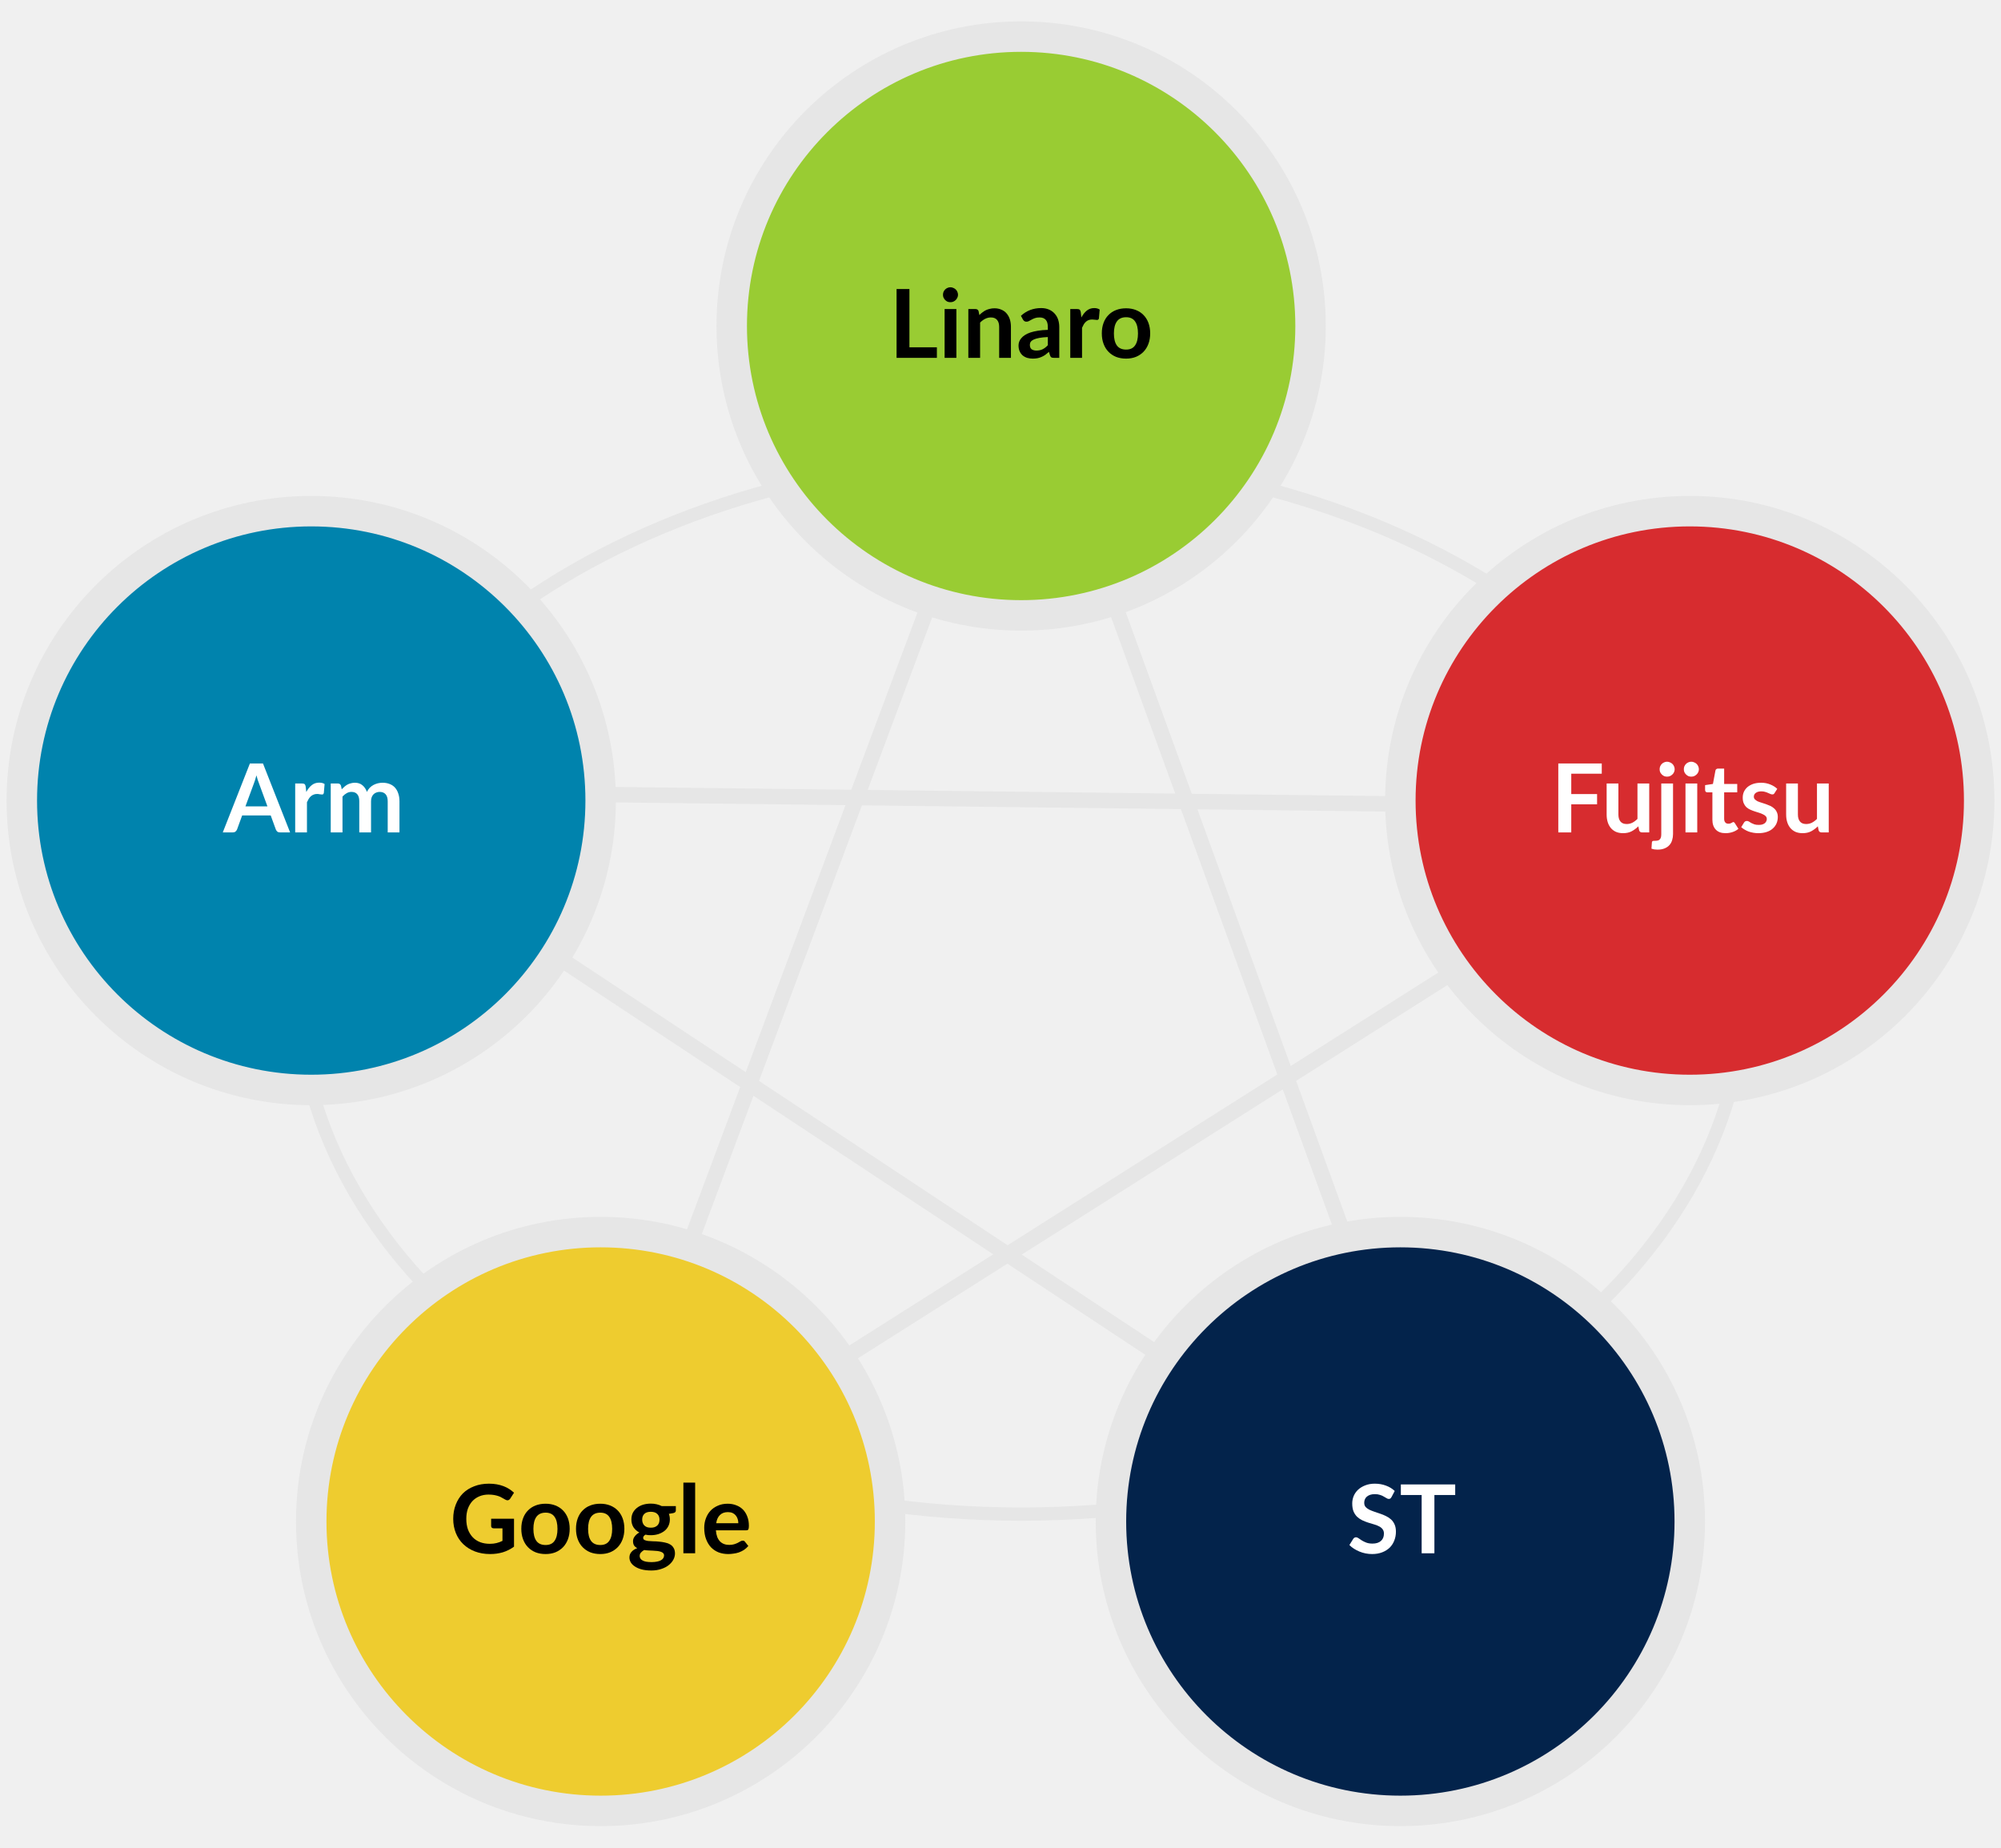
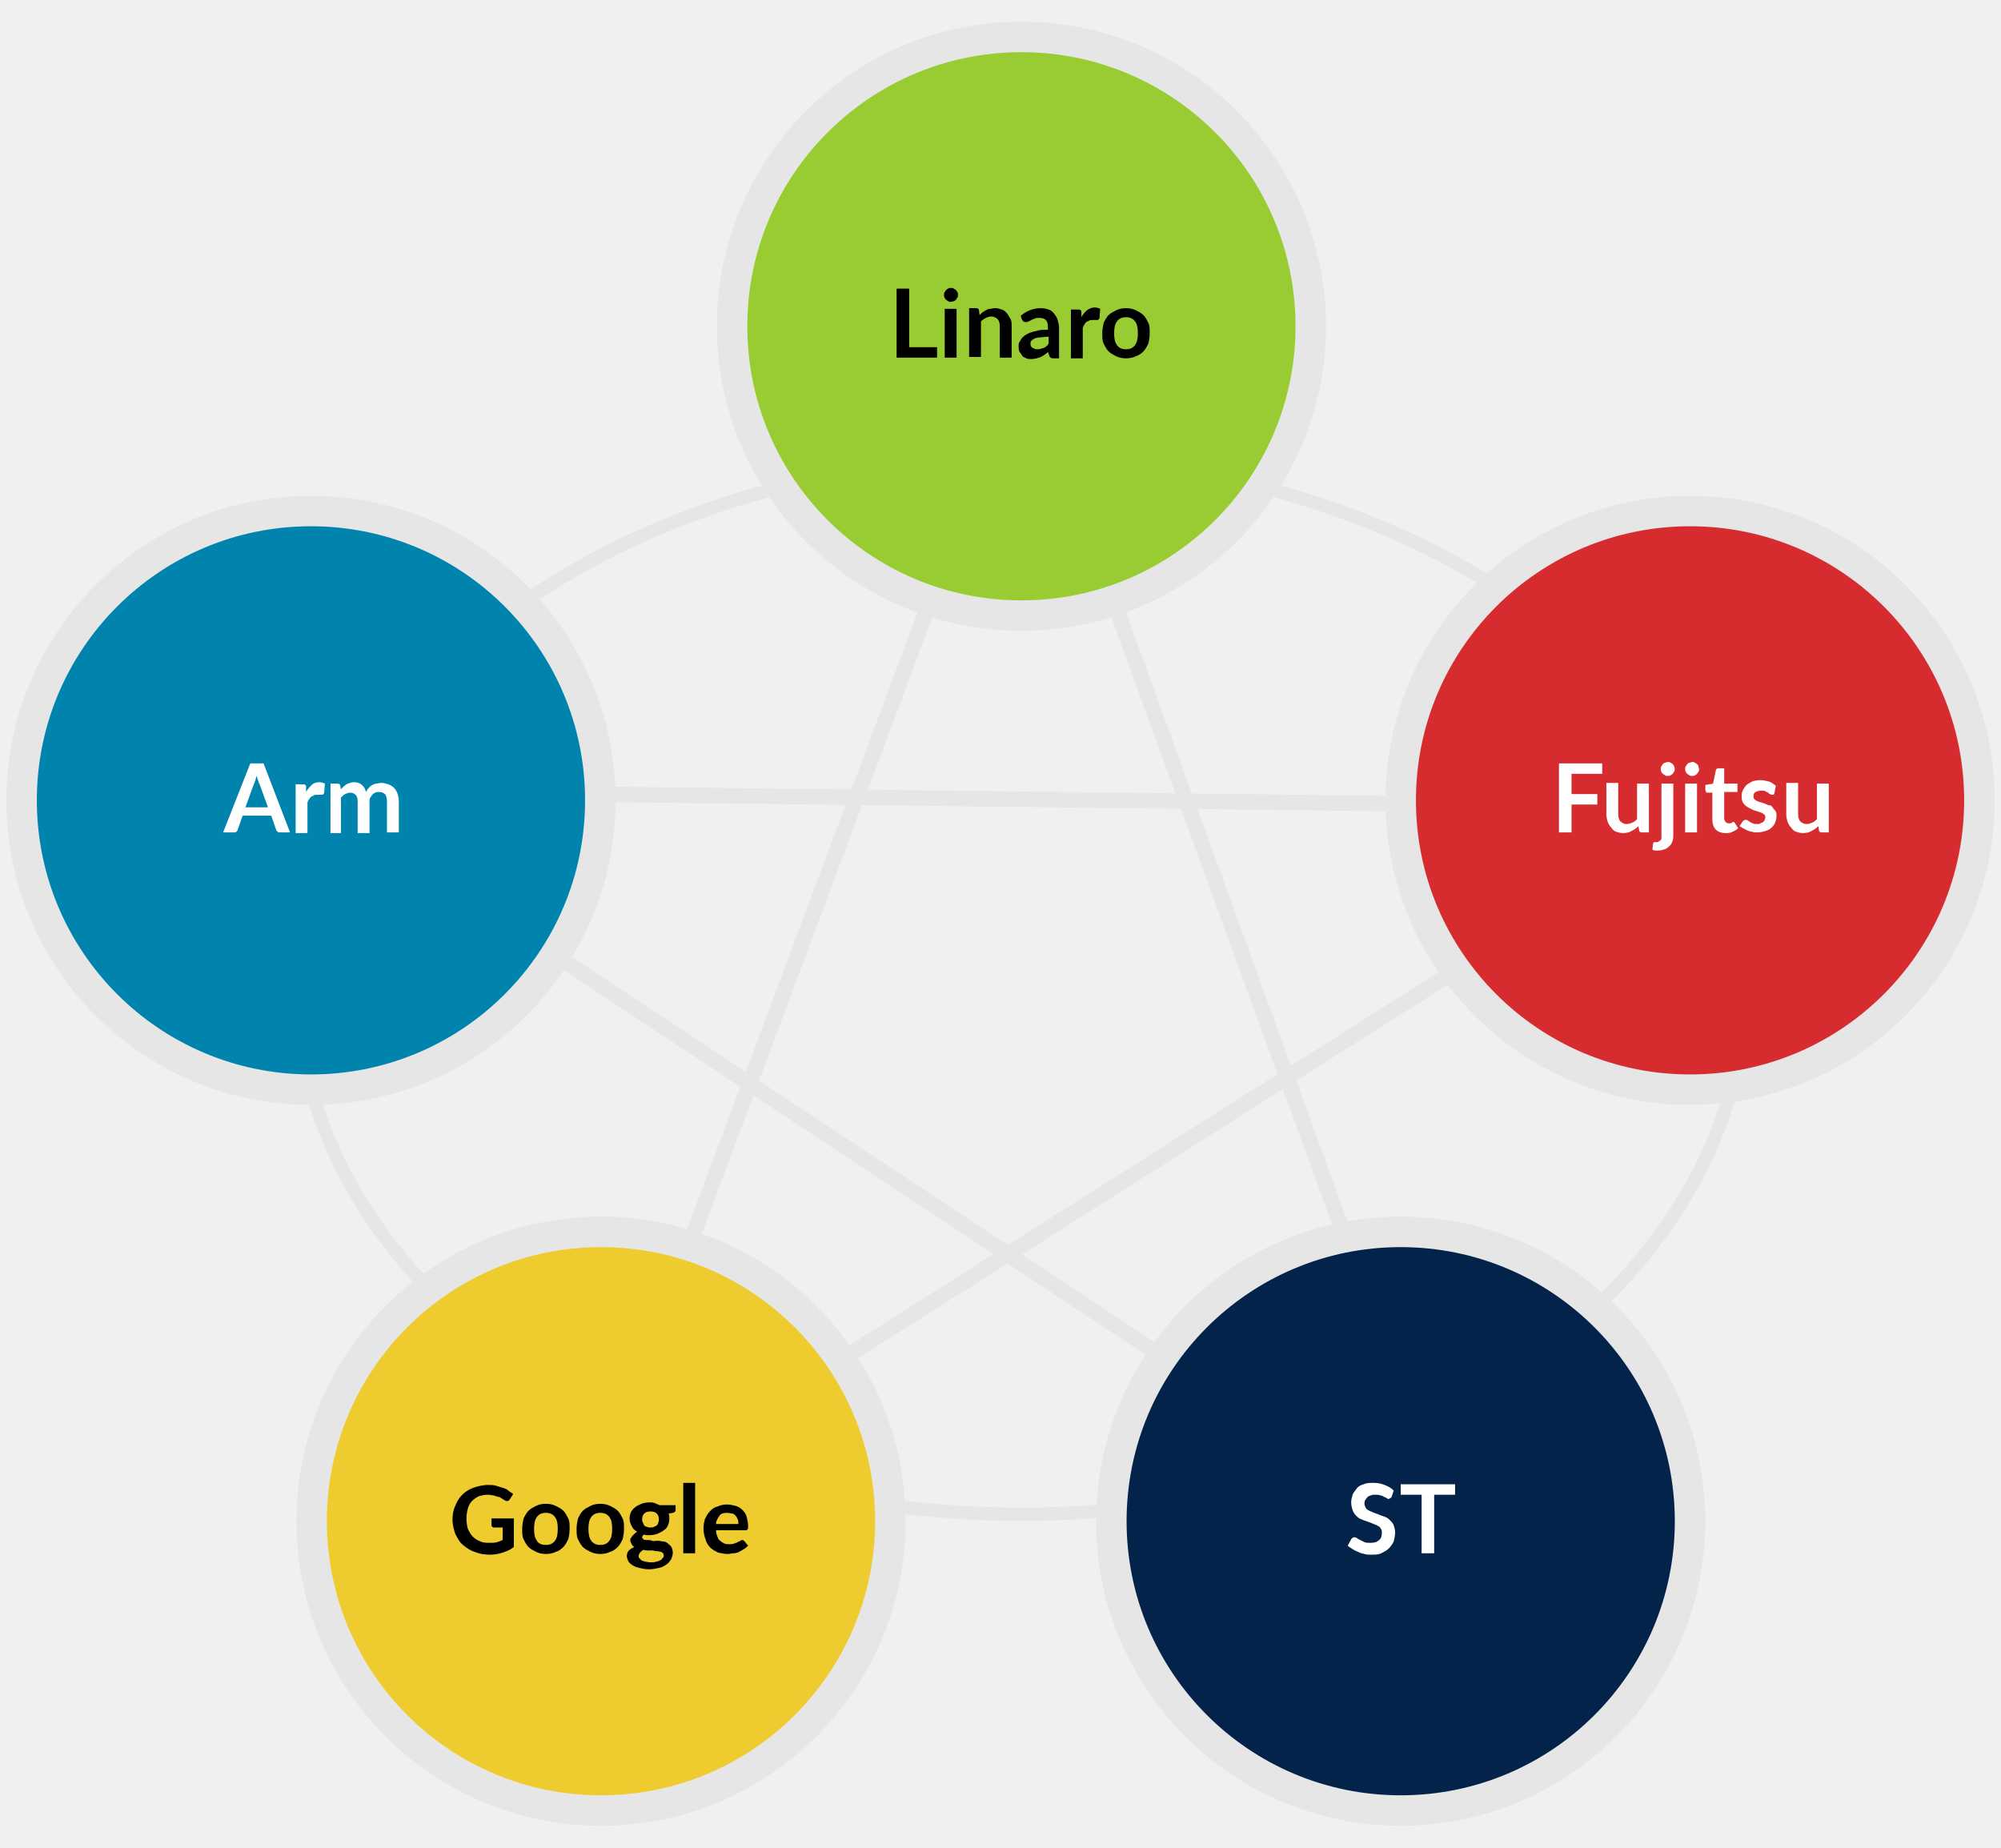
- <svg xmlns="http://www.w3.org/2000/svg" viewBox="0 0 287 265">
-   <defs>
-     <style>.cls-1,.cls-2{fill:none;}.cls-1,.cls-12,.cls-14,.cls-2,.cls-3,.cls-6,.cls-9{stroke:#e6e6e6;stroke-miterlimit:10;}.cls-1{stroke-width:2.22px;}.cls-2{stroke-width:1.9px;}.cls-3{fill:#9c3;}.cls-12,.cls-14,.cls-3,.cls-6,.cls-9{stroke-width:4.37px;}.cls-4,.cls-7{font-size:13.65px;}.cls-10,.cls-4,.cls-7{font-family:Lato;font-weight:700;}.cls-5{letter-spacing:-0.01em;}.cls-6{fill:#03234b;}.cls-10,.cls-7{fill:#fff;}.cls-8{letter-spacing:-0.03em;}.cls-9{fill:#0083ad;}.cls-10{font-size:13.67px;}.cls-11{letter-spacing:0em;}.cls-12{fill:#d72c2f;}.cls-13{letter-spacing:-0.03em;}.cls-14{fill:#eecc2f;}.cls-15{letter-spacing:-0.01em;}.cls-16{letter-spacing:0em;}</style>
-   </defs>
+ <svg xmlns="http://www.w3.org/2000/svg" version="1.1" id="Layer_1" x="0px" y="0px" viewBox="0 0 287 265" style="enable-background:new 0 0 287 265;" xml:space="preserve">
+   <style type="text/css">
+ 	.st0{fill:none;stroke:#E6E6E6;stroke-width:2.22;stroke-miterlimit:10;}
+ 	.st1{fill:none;stroke:#E6E6E6;stroke-width:1.9;stroke-miterlimit:10;}
+ 	.st2{fill:#99CC33;stroke:#E6E6E6;stroke-width:4.37;stroke-miterlimit:10;}
+ 	.st3{enable-background:new    ;}
+ 	.st4{fill:#03234B;stroke:#E6E6E6;stroke-width:4.37;stroke-miterlimit:10;}
+ 	.st5{fill:#FFFFFF;}
+ 	.st6{fill:#0083AD;stroke:#E6E6E6;stroke-width:4.37;stroke-miterlimit:10;}
+ 	.st7{fill:#D72C2F;stroke:#E6E6E6;stroke-width:4.37;stroke-miterlimit:10;}
+ 	.st8{fill:#EECC2F;stroke:#E6E6E6;stroke-width:4.37;stroke-miterlimit:10;}
+ </style>
  <g id="upper">
-     <line class="cls-1" x1="83.52" y1="219.71" x2="147.78" y2="47.69" />
-     <line class="cls-1" x1="209.36" y1="222.81" x2="146.18" y2="49.01" />
-     <line class="cls-1" x1="83.33" y1="218.67" x2="248.13" y2="114.32" />
-     <line class="cls-1" x1="45.27" y1="114.34" x2="209.36" y2="222.81" />
-     <line class="cls-1" x1="41.07" y1="113.43" x2="252.68" y2="115.94" />
-     <ellipse class="cls-2" cx="146.46" cy="141.41" rx="103.76" ry="75.77" />
-     <circle class="cls-3" cx="146.46" cy="46.76" r="41.51" />
-     <text class="cls-4" transform="translate(127.5 51.33)">Lina<tspan class="cls-5" x="25.18" y="0">r</tspan>
-       <tspan x="30.08" y="0">o</tspan>
-     </text>
-     <circle class="cls-6" cx="200.85" cy="218.24" r="41.51" />
-     <text class="cls-7" transform="translate(193.23 222.8)">S<tspan class="cls-8" x="7.49" y="0">T</tspan>
-     </text>
-     <circle class="cls-9" cx="44.64" cy="114.83" r="41.51" />
-     <text class="cls-10" transform="translate(32.03 119.4)">
-       <tspan class="cls-11">A</tspan>
-       <tspan x="9.48" y="0">rm</tspan>
-     </text>
-     <circle class="cls-12" cx="242.36" cy="114.83" r="41.51" />
-     <text class="cls-10" transform="translate(222.41 119.4)">
-       <tspan class="cls-13">F</tspan>
-       <tspan x="7.26" y="0">ujitsu</tspan>
-     </text>
-     <circle class="cls-14" cx="86.15" cy="218.24" r="41.51" />
-     <text class="cls-4" transform="translate(64.49 222.8)">
-       <tspan class="cls-15">G</tspan>
-       <tspan x="9.83" y="0">o</tspan>
-       <tspan class="cls-16" x="17.67" y="0">o</tspan>
-       <tspan x="25.46" y="0">gle</tspan>
-     </text>
+     <line class="st0" x1="83.5" y1="219.7" x2="147.8" y2="47.7" />
+     <line class="st0" x1="209.4" y1="222.8" x2="146.2" y2="49" />
+     <line class="st0" x1="83.3" y1="218.7" x2="248.1" y2="114.3" />
+     <line class="st0" x1="45.3" y1="114.3" x2="209.4" y2="222.8" />
+     <line class="st0" x1="41.1" y1="113.4" x2="252.7" y2="115.9" />
+     <ellipse class="st1" cx="146.5" cy="141.4" rx="103.8" ry="75.8" />
+     <circle class="st2" cx="146.5" cy="46.8" r="41.5" />
+     <g class="st3">
+       <path d="M134.4,49.8v1.5h-5.8v-9.9h1.8v8.4H134.4z" />
+       <path d="M137.4,42.3c0,0.1,0,0.3-0.1,0.4c-0.1,0.1-0.1,0.2-0.2,0.3c-0.1,0.1-0.2,0.2-0.3,0.2s-0.3,0.1-0.4,0.1    c-0.1,0-0.3,0-0.4-0.1c-0.1-0.1-0.2-0.1-0.3-0.2c-0.1-0.1-0.2-0.2-0.2-0.3c-0.1-0.1-0.1-0.3-0.1-0.4c0-0.2,0-0.3,0.1-0.4    c0.1-0.1,0.1-0.2,0.2-0.3s0.2-0.2,0.3-0.2c0.1-0.1,0.3-0.1,0.4-0.1c0.2,0,0.3,0,0.4,0.1s0.2,0.1,0.3,0.2c0.1,0.1,0.2,0.2,0.2,0.3    C137.4,42,137.4,42.1,137.4,42.3z M137.2,44.3v7h-1.7v-7H137.2z" />
+       <path d="M140.5,45.2c0.1-0.1,0.3-0.3,0.4-0.4c0.2-0.1,0.3-0.2,0.5-0.3s0.4-0.2,0.6-0.2s0.4-0.1,0.7-0.1c0.4,0,0.7,0.1,1,0.2    c0.3,0.1,0.5,0.3,0.7,0.5c0.2,0.2,0.3,0.5,0.5,0.8s0.2,0.7,0.2,1.1v4.5h-1.7v-4.5c0-0.4-0.1-0.8-0.3-1c-0.2-0.2-0.5-0.4-0.9-0.4    c-0.3,0-0.6,0.1-0.8,0.2s-0.5,0.3-0.7,0.5v5.1h-1.7v-7h1c0.2,0,0.4,0.1,0.4,0.3L140.5,45.2z" />
+       <path d="M146.4,45.3c0.8-0.7,1.8-1.1,2.9-1.1c0.4,0,0.8,0.1,1.1,0.2c0.3,0.1,0.6,0.3,0.8,0.6s0.4,0.5,0.5,0.9s0.2,0.7,0.2,1.1v4.4    h-0.8c-0.2,0-0.3,0-0.4-0.1s-0.2-0.1-0.2-0.3l-0.2-0.5c-0.2,0.2-0.4,0.3-0.5,0.4c-0.2,0.1-0.3,0.2-0.5,0.3    c-0.2,0.1-0.4,0.1-0.6,0.2c-0.2,0-0.4,0.1-0.7,0.1c-0.3,0-0.6,0-0.8-0.1c-0.2-0.1-0.5-0.2-0.6-0.4s-0.3-0.4-0.4-0.6    c-0.1-0.2-0.1-0.5-0.1-0.8c0-0.2,0-0.4,0.1-0.5c0.1-0.2,0.2-0.3,0.3-0.5s0.3-0.3,0.5-0.5c0.2-0.1,0.5-0.3,0.8-0.4    c0.3-0.1,0.7-0.2,1.1-0.3c0.4-0.1,0.9-0.1,1.4-0.1v-0.4c0-0.5-0.1-0.8-0.3-1c-0.2-0.2-0.5-0.3-0.9-0.3c-0.3,0-0.5,0-0.7,0.1    c-0.2,0.1-0.3,0.1-0.5,0.2c-0.1,0.1-0.3,0.2-0.4,0.2c-0.1,0.1-0.2,0.1-0.4,0.1c-0.1,0-0.2,0-0.3-0.1s-0.1-0.1-0.2-0.2L146.4,45.3z     M150.3,48.3c-0.5,0-0.9,0.1-1.2,0.1s-0.6,0.1-0.8,0.2c-0.2,0.1-0.3,0.2-0.4,0.3c-0.1,0.1-0.1,0.3-0.1,0.4c0,0.3,0.1,0.5,0.3,0.6    c0.2,0.1,0.4,0.2,0.7,0.2c0.3,0,0.6-0.1,0.9-0.2c0.3-0.1,0.5-0.3,0.7-0.6V48.3z" />
+     </g>
+     <g class="st3">
+       <path d="M155.1,45.5c0.2-0.4,0.5-0.7,0.8-1c0.3-0.2,0.7-0.4,1.1-0.4c0.3,0,0.6,0.1,0.8,0.2l-0.1,1.3c0,0.1-0.1,0.1-0.1,0.2    c0,0-0.1,0.1-0.2,0.1c-0.1,0-0.2,0-0.3,0c-0.1,0-0.3,0-0.4,0c-0.2,0-0.4,0-0.5,0.1c-0.1,0.1-0.3,0.1-0.4,0.2s-0.2,0.2-0.3,0.4    s-0.2,0.3-0.2,0.5v4.3h-1.7v-7h1c0.2,0,0.3,0,0.4,0.1s0.1,0.2,0.1,0.3L155.1,45.5z" />
+     </g>
+     <g class="st3">
+       <path d="M161.5,44.2c0.5,0,1,0.1,1.4,0.3c0.4,0.2,0.8,0.4,1.1,0.7c0.3,0.3,0.5,0.7,0.7,1.1c0.2,0.4,0.2,0.9,0.2,1.5    c0,0.6-0.1,1.1-0.2,1.5c-0.2,0.4-0.4,0.8-0.7,1.1c-0.3,0.3-0.7,0.6-1.1,0.7c-0.4,0.2-0.9,0.3-1.4,0.3c-0.5,0-1-0.1-1.4-0.3    c-0.4-0.2-0.8-0.4-1.1-0.7c-0.3-0.3-0.5-0.7-0.7-1.1c-0.2-0.4-0.2-0.9-0.2-1.5c0-0.6,0.1-1,0.2-1.5c0.2-0.4,0.4-0.8,0.7-1.1    s0.7-0.5,1.1-0.7C160.5,44.3,161,44.2,161.5,44.2z M161.5,50.1c0.6,0,1-0.2,1.3-0.6c0.3-0.4,0.4-1,0.4-1.7c0-0.8-0.1-1.3-0.4-1.7    c-0.3-0.4-0.7-0.6-1.3-0.6c-0.6,0-1,0.2-1.3,0.6s-0.4,1-0.4,1.7s0.1,1.3,0.4,1.7S160.9,50.1,161.5,50.1z" />
+     </g>
+     <circle class="st4" cx="200.9" cy="218.2" r="41.5" />
+     <g class="st3">
+       <path class="st5" d="M199.6,214.7c-0.1,0.1-0.1,0.2-0.2,0.2c-0.1,0-0.1,0.1-0.2,0.1c-0.1,0-0.2,0-0.3-0.1    c-0.1-0.1-0.2-0.1-0.4-0.2c-0.2-0.1-0.3-0.2-0.5-0.2c-0.2-0.1-0.5-0.1-0.7-0.1c-0.3,0-0.5,0-0.7,0.1c-0.2,0.1-0.4,0.1-0.5,0.3    c-0.1,0.1-0.2,0.2-0.3,0.4c-0.1,0.2-0.1,0.3-0.1,0.5c0,0.2,0.1,0.4,0.2,0.6c0.1,0.2,0.3,0.3,0.5,0.4c0.2,0.1,0.5,0.2,0.7,0.3    c0.3,0.1,0.6,0.2,0.8,0.3s0.6,0.2,0.8,0.3c0.3,0.1,0.5,0.3,0.7,0.5c0.2,0.2,0.4,0.4,0.5,0.7c0.1,0.3,0.2,0.6,0.2,1    c0,0.4-0.1,0.9-0.2,1.3c-0.2,0.4-0.4,0.7-0.7,1s-0.7,0.5-1.1,0.7c-0.4,0.2-0.9,0.2-1.5,0.2c-0.3,0-0.6,0-0.9-0.1    c-0.3-0.1-0.6-0.1-0.9-0.3c-0.3-0.1-0.5-0.2-0.8-0.4s-0.5-0.3-0.7-0.5l0.5-0.9c0-0.1,0.1-0.1,0.2-0.2s0.1-0.1,0.2-0.1    c0.1,0,0.2,0,0.4,0.1c0.1,0.1,0.3,0.2,0.5,0.3c0.2,0.1,0.4,0.2,0.6,0.3c0.2,0.1,0.5,0.1,0.9,0.1c0.5,0,0.9-0.1,1.2-0.4    c0.3-0.2,0.4-0.6,0.4-1.1c0-0.3-0.1-0.5-0.2-0.6c-0.1-0.2-0.3-0.3-0.5-0.4s-0.5-0.2-0.7-0.3c-0.3-0.1-0.5-0.2-0.8-0.3    c-0.3-0.1-0.6-0.2-0.8-0.3c-0.3-0.1-0.5-0.3-0.7-0.5c-0.2-0.2-0.4-0.5-0.5-0.8c-0.1-0.3-0.2-0.7-0.2-1.1c0-0.4,0.1-0.7,0.2-1.1    c0.1-0.3,0.4-0.6,0.6-0.9s0.6-0.5,1-0.6c0.4-0.2,0.9-0.2,1.4-0.2c0.6,0,1.1,0.1,1.6,0.3c0.5,0.2,0.9,0.4,1.3,0.8L199.6,214.7z" />
+     </g>
+     <g class="st3">
+       <path class="st5" d="M208.7,214.4h-3v8.4h-1.8v-8.4h-3v-1.5h7.8V214.4z" />
+     </g>
+     <circle class="st6" cx="44.6" cy="114.8" r="41.5" />
+     <g class="st3">
+       <path class="st5" d="M41.6,119.4h-1.4c-0.2,0-0.3,0-0.4-0.1c-0.1-0.1-0.2-0.2-0.2-0.3l-0.7-2h-4.1l-0.7,2c0,0.1-0.1,0.2-0.2,0.3    c-0.1,0.1-0.2,0.1-0.4,0.1H32l3.9-9.9h1.9L41.6,119.4z M38.4,115.7l-1.2-3.3c-0.1-0.1-0.1-0.3-0.2-0.5c-0.1-0.2-0.1-0.4-0.2-0.6    c-0.1,0.2-0.1,0.5-0.2,0.7c-0.1,0.2-0.1,0.4-0.2,0.5l-1.2,3.3H38.4z" />
+     </g>
+     <g class="st3">
+       <path class="st5" d="M43.9,113.6c0.2-0.4,0.5-0.7,0.8-1s0.7-0.4,1.1-0.4c0.3,0,0.6,0.1,0.8,0.2l-0.1,1.3c0,0.1-0.1,0.1-0.1,0.2    c0,0-0.1,0.1-0.2,0.1c-0.1,0-0.2,0-0.3,0c-0.1,0-0.3,0-0.4,0c-0.2,0-0.4,0-0.5,0.1s-0.3,0.1-0.4,0.2s-0.2,0.2-0.3,0.4    c-0.1,0.1-0.2,0.3-0.2,0.5v4.3h-1.7v-7h1c0.2,0,0.3,0,0.4,0.1s0.1,0.2,0.1,0.3L43.9,113.6z" />
+       <path class="st5" d="M47.4,119.4v-7h1c0.2,0,0.4,0.1,0.4,0.3l0.1,0.5c0.1-0.1,0.3-0.3,0.4-0.4s0.3-0.2,0.4-0.3s0.3-0.1,0.5-0.2    s0.4-0.1,0.6-0.1c0.4,0,0.8,0.1,1.1,0.4c0.3,0.2,0.5,0.6,0.6,1c0.1-0.2,0.2-0.4,0.4-0.6c0.2-0.2,0.3-0.3,0.5-0.4s0.4-0.2,0.6-0.2    c0.2,0,0.4-0.1,0.7-0.1c0.4,0,0.7,0.1,1,0.2s0.6,0.3,0.8,0.5s0.4,0.5,0.5,0.8s0.2,0.7,0.2,1.1v4.5h-1.7v-4.5c0-0.4-0.1-0.8-0.3-1    c-0.2-0.2-0.5-0.3-0.9-0.3c-0.2,0-0.3,0-0.5,0.1c-0.1,0.1-0.3,0.1-0.4,0.3c-0.1,0.1-0.2,0.3-0.3,0.4c-0.1,0.2-0.1,0.4-0.1,0.6v4.5    h-1.7v-4.5c0-0.5-0.1-0.8-0.3-1c-0.2-0.2-0.5-0.3-0.8-0.3c-0.2,0-0.5,0.1-0.7,0.2c-0.2,0.1-0.4,0.3-0.6,0.5v5.1H47.4z" />
+     </g>
+     <circle class="st7" cx="242.4" cy="114.8" r="41.5" />
+     <g class="st3">
+       <path class="st5" d="M225.4,111v2.9h3.7v1.5h-3.7v4h-1.8v-9.9h6.2v1.5H225.4z" />
+     </g>
+     <g class="st3">
+       <path class="st5" d="M236.5,112.4v7h-1c-0.2,0-0.4-0.1-0.4-0.3l-0.1-0.6c-0.3,0.3-0.6,0.5-1,0.7c-0.3,0.2-0.8,0.3-1.2,0.3    c-0.4,0-0.7-0.1-1-0.2c-0.3-0.1-0.5-0.3-0.7-0.6c-0.2-0.2-0.4-0.5-0.5-0.8c-0.1-0.3-0.2-0.7-0.2-1.1v-4.5h1.7v4.5    c0,0.4,0.1,0.8,0.3,1c0.2,0.2,0.5,0.4,0.9,0.4c0.3,0,0.6-0.1,0.8-0.2c0.3-0.1,0.5-0.3,0.7-0.5v-5.1H236.5z" />
+       <path class="st5" d="M240,112.4v7.3c0,0.3,0,0.6-0.1,0.9c-0.1,0.3-0.2,0.5-0.4,0.7c-0.2,0.2-0.4,0.4-0.7,0.5    c-0.3,0.1-0.6,0.2-1,0.2c-0.2,0-0.3,0-0.4,0s-0.3-0.1-0.4-0.1l0.1-0.9c0-0.1,0.1-0.1,0.1-0.2c0.1,0,0.2,0,0.3,0    c0.2,0,0.3,0,0.4-0.1s0.2-0.1,0.3-0.2s0.1-0.2,0.1-0.3c0-0.1,0-0.3,0-0.5v-7.3H240z M240.2,110.3c0,0.1,0,0.3-0.1,0.4    c-0.1,0.1-0.1,0.2-0.2,0.3c-0.1,0.1-0.2,0.2-0.3,0.2c-0.1,0.1-0.3,0.1-0.4,0.1c-0.1,0-0.3,0-0.4-0.1c-0.1-0.1-0.2-0.1-0.3-0.2    s-0.2-0.2-0.2-0.3c-0.1-0.1-0.1-0.3-0.1-0.4c0-0.2,0-0.3,0.1-0.4c0.1-0.1,0.1-0.2,0.2-0.3s0.2-0.2,0.3-0.2s0.3-0.1,0.4-0.1    c0.2,0,0.3,0,0.4,0.1c0.1,0.1,0.3,0.1,0.3,0.2c0.1,0.1,0.2,0.2,0.2,0.3C240.2,110.1,240.2,110.2,240.2,110.3z" />
+       <path class="st5" d="M243.7,110.3c0,0.1,0,0.3-0.1,0.4c-0.1,0.1-0.1,0.2-0.2,0.3s-0.2,0.2-0.3,0.2c-0.1,0.1-0.3,0.1-0.4,0.1    c-0.1,0-0.3,0-0.4-0.1c-0.1-0.1-0.2-0.1-0.3-0.2s-0.2-0.2-0.2-0.3c-0.1-0.1-0.1-0.3-0.1-0.4c0-0.2,0-0.3,0.1-0.4    c0.1-0.1,0.1-0.2,0.2-0.3s0.2-0.2,0.3-0.2s0.3-0.1,0.4-0.1c0.1,0,0.3,0,0.4,0.1c0.1,0.1,0.2,0.1,0.3,0.2s0.2,0.2,0.2,0.3    C243.6,110.1,243.7,110.2,243.7,110.3z M243.4,112.4v7h-1.7v-7H243.4z" />
+       <path class="st5" d="M247.5,119.5c-0.6,0-1.1-0.2-1.4-0.5c-0.3-0.3-0.5-0.8-0.5-1.4v-3.9h-0.7c-0.1,0-0.2,0-0.2-0.1    s-0.1-0.1-0.1-0.3v-0.7l1.1-0.2l0.4-1.9c0-0.1,0.1-0.2,0.1-0.2c0.1,0,0.1-0.1,0.2-0.1h0.9v2.2h1.9v1.2h-1.9v3.8    c0,0.2,0.1,0.4,0.2,0.5c0.1,0.1,0.3,0.2,0.4,0.2c0.1,0,0.2,0,0.3,0c0.1,0,0.1-0.1,0.2-0.1s0.1-0.1,0.1-0.1c0,0,0.1,0,0.1,0    c0,0,0.1,0,0.1,0c0,0,0.1,0.1,0.1,0.1l0.5,0.8c-0.2,0.2-0.5,0.4-0.8,0.5C248.2,119.5,247.8,119.5,247.5,119.5z" />
+       <path class="st5" d="M254.5,113.8c0,0.1-0.1,0.1-0.1,0.2c-0.1,0-0.1,0-0.2,0c-0.1,0-0.2,0-0.3-0.1c-0.1,0-0.2-0.1-0.3-0.2    c-0.1-0.1-0.3-0.1-0.4-0.2s-0.3-0.1-0.6-0.1c-0.3,0-0.6,0.1-0.8,0.2c-0.2,0.1-0.3,0.3-0.3,0.6c0,0.2,0,0.3,0.1,0.4    c0.1,0.1,0.2,0.2,0.4,0.3c0.2,0.1,0.3,0.1,0.6,0.2s0.4,0.1,0.6,0.2c0.2,0.1,0.4,0.2,0.6,0.2s0.4,0.2,0.5,0.4s0.3,0.3,0.4,0.5    c0.1,0.2,0.1,0.4,0.1,0.7c0,0.3-0.1,0.6-0.2,0.9c-0.1,0.3-0.3,0.5-0.5,0.7c-0.2,0.2-0.5,0.4-0.9,0.5c-0.3,0.1-0.8,0.2-1.2,0.2    c-0.2,0-0.5,0-0.7-0.1c-0.2,0-0.5-0.1-0.7-0.2s-0.4-0.2-0.6-0.3c-0.2-0.1-0.3-0.2-0.5-0.3l0.4-0.6c0-0.1,0.1-0.1,0.2-0.2    s0.2-0.1,0.3-0.1s0.2,0,0.3,0.1c0.1,0.1,0.2,0.1,0.3,0.2s0.3,0.1,0.4,0.2c0.2,0.1,0.4,0.1,0.6,0.1c0.2,0,0.4,0,0.5-0.1    s0.3-0.1,0.4-0.2c0.1-0.1,0.2-0.2,0.2-0.3s0.1-0.2,0.1-0.3c0-0.2,0-0.3-0.1-0.4c-0.1-0.1-0.2-0.2-0.4-0.3    c-0.2-0.1-0.3-0.1-0.6-0.2c-0.2-0.1-0.4-0.1-0.6-0.2c-0.2-0.1-0.4-0.2-0.6-0.3c-0.2-0.1-0.4-0.2-0.6-0.4c-0.2-0.2-0.3-0.3-0.4-0.6    c-0.1-0.2-0.1-0.5-0.1-0.8c0-0.3,0.1-0.6,0.2-0.8s0.3-0.5,0.5-0.7c0.2-0.2,0.5-0.3,0.8-0.5c0.3-0.1,0.7-0.2,1.1-0.2    c0.5,0,0.9,0.1,1.3,0.2s0.7,0.4,1,0.6L254.5,113.8z" />
+       <path class="st5" d="M262.3,112.4v7h-1c-0.2,0-0.4-0.1-0.4-0.3l-0.1-0.6c-0.3,0.3-0.6,0.5-1,0.7c-0.3,0.2-0.8,0.3-1.2,0.3    c-0.4,0-0.7-0.1-1-0.2c-0.3-0.1-0.5-0.3-0.7-0.6c-0.2-0.2-0.4-0.5-0.5-0.8c-0.1-0.3-0.2-0.7-0.2-1.1v-4.5h1.7v4.5    c0,0.4,0.1,0.8,0.3,1c0.2,0.2,0.5,0.4,0.9,0.4c0.3,0,0.6-0.1,0.8-0.2c0.3-0.1,0.5-0.3,0.7-0.5v-5.1H262.3z" />
+     </g>
+     <circle class="st8" cx="86.2" cy="218.2" r="41.5" />
+     <g class="st3">
+       <path d="M73.7,217.9v4c-0.5,0.4-1,0.6-1.6,0.8c-0.6,0.2-1.2,0.3-1.8,0.3c-0.8,0-1.5-0.1-2.2-0.4c-0.7-0.2-1.2-0.6-1.7-1    c-0.5-0.4-0.8-1-1.1-1.6c-0.2-0.6-0.4-1.3-0.4-2c0-0.7,0.1-1.4,0.4-2c0.2-0.6,0.6-1.2,1-1.6c0.4-0.4,1-0.8,1.6-1    c0.6-0.2,1.3-0.4,2.1-0.4c0.4,0,0.8,0,1.1,0.1c0.3,0.1,0.7,0.2,1,0.3c0.3,0.1,0.6,0.2,0.8,0.4c0.2,0.2,0.5,0.3,0.7,0.5l-0.5,0.8    c-0.1,0.1-0.2,0.2-0.3,0.2s-0.3,0-0.4-0.1c-0.2-0.1-0.3-0.2-0.5-0.3c-0.1-0.1-0.3-0.2-0.5-0.2c-0.2-0.1-0.4-0.1-0.6-0.2    c-0.2,0-0.5-0.1-0.8-0.1c-0.5,0-0.9,0.1-1.3,0.2c-0.4,0.2-0.7,0.4-1,0.7c-0.3,0.3-0.5,0.7-0.6,1.1c-0.1,0.4-0.2,0.9-0.2,1.4    c0,0.6,0.1,1.1,0.2,1.5c0.2,0.4,0.4,0.8,0.7,1.1c0.3,0.3,0.6,0.5,1.1,0.7c0.4,0.2,0.9,0.2,1.4,0.2c0.4,0,0.7,0,1-0.1    c0.3-0.1,0.6-0.2,0.8-0.3v-1.8h-1.2c-0.1,0-0.2,0-0.3-0.1c-0.1-0.1-0.1-0.1-0.1-0.2v-1H73.7z" />
+     </g>
+     <g class="st3">
+       <path d="M78.3,215.7c0.5,0,1,0.1,1.4,0.3c0.4,0.2,0.8,0.4,1.1,0.7c0.3,0.3,0.5,0.7,0.7,1.1c0.2,0.4,0.2,0.9,0.2,1.5    c0,0.6-0.1,1.1-0.2,1.5c-0.2,0.4-0.4,0.8-0.7,1.1c-0.3,0.3-0.7,0.6-1.1,0.7c-0.4,0.2-0.9,0.3-1.4,0.3c-0.5,0-1-0.1-1.4-0.3    c-0.4-0.2-0.8-0.4-1.1-0.7c-0.3-0.3-0.5-0.7-0.7-1.1c-0.2-0.4-0.2-0.9-0.2-1.5c0-0.6,0.1-1,0.2-1.5c0.2-0.4,0.4-0.8,0.7-1.1    c0.3-0.3,0.7-0.5,1.1-0.7C77.3,215.8,77.7,215.7,78.3,215.7z M78.3,221.6c0.6,0,1-0.2,1.3-0.6s0.4-1,0.4-1.7    c0-0.8-0.1-1.3-0.4-1.7c-0.3-0.4-0.7-0.6-1.3-0.6c-0.6,0-1,0.2-1.3,0.6c-0.3,0.4-0.4,1-0.4,1.7s0.1,1.3,0.4,1.7    C77.2,221.4,77.7,221.6,78.3,221.6z" />
+     </g>
+     <g class="st3">
+       <path d="M86.1,215.7c0.5,0,1,0.1,1.4,0.3c0.4,0.2,0.8,0.4,1.1,0.7c0.3,0.3,0.5,0.7,0.7,1.1c0.2,0.4,0.2,0.9,0.2,1.5    c0,0.6-0.1,1.1-0.2,1.5c-0.2,0.4-0.4,0.8-0.7,1.1c-0.3,0.3-0.7,0.6-1.1,0.7c-0.4,0.2-0.9,0.3-1.4,0.3c-0.5,0-1-0.1-1.4-0.3    c-0.4-0.2-0.8-0.4-1.1-0.7c-0.3-0.3-0.5-0.7-0.7-1.1c-0.2-0.4-0.2-0.9-0.2-1.5c0-0.6,0.1-1,0.2-1.5c0.2-0.4,0.4-0.8,0.7-1.1    c0.3-0.3,0.7-0.5,1.1-0.7C85.1,215.8,85.6,215.7,86.1,215.7z M86.1,221.6c0.6,0,1-0.2,1.3-0.6s0.4-1,0.4-1.7    c0-0.8-0.1-1.3-0.4-1.7c-0.3-0.4-0.7-0.6-1.3-0.6c-0.6,0-1,0.2-1.3,0.6c-0.3,0.4-0.4,1-0.4,1.7s0.1,1.3,0.4,1.7    C85.1,221.4,85.5,221.6,86.1,221.6z" />
+     </g>
+     <g class="st3">
+       <path d="M96.9,216v0.6c0,0.2-0.1,0.3-0.4,0.4l-0.6,0.1c0.1,0.2,0.1,0.5,0.1,0.8c0,0.3-0.1,0.7-0.2,0.9c-0.1,0.3-0.3,0.5-0.6,0.7    c-0.2,0.2-0.5,0.3-0.9,0.5c-0.3,0.1-0.7,0.2-1.1,0.2c-0.1,0-0.3,0-0.4,0s-0.3,0-0.4-0.1c-0.2,0.1-0.3,0.3-0.3,0.4    c0,0.1,0.1,0.2,0.2,0.3c0.1,0.1,0.3,0.1,0.5,0.1s0.5,0,0.7,0.1s0.6,0,0.8,0c0.3,0,0.6,0.1,0.8,0.1s0.5,0.1,0.7,0.3    s0.4,0.3,0.5,0.5c0.1,0.2,0.2,0.5,0.2,0.8c0,0.3-0.1,0.6-0.2,0.9c-0.2,0.3-0.4,0.6-0.7,0.8c-0.3,0.2-0.6,0.4-1.1,0.5    s-0.9,0.2-1.4,0.2c-0.5,0-1-0.1-1.4-0.2s-0.7-0.2-1-0.4c-0.3-0.2-0.5-0.4-0.6-0.6s-0.2-0.5-0.2-0.7c0-0.3,0.1-0.6,0.3-0.8    s0.5-0.4,0.8-0.5c-0.2-0.1-0.3-0.2-0.4-0.4c-0.1-0.2-0.2-0.4-0.2-0.6c0-0.1,0-0.2,0.1-0.3s0.1-0.2,0.2-0.3    c0.1-0.1,0.2-0.2,0.3-0.3c0.1-0.1,0.2-0.2,0.4-0.3c-0.4-0.2-0.6-0.4-0.8-0.8s-0.3-0.7-0.3-1.1c0-0.3,0.1-0.7,0.2-0.9    s0.3-0.5,0.6-0.7c0.2-0.2,0.5-0.3,0.9-0.5c0.3-0.1,0.7-0.2,1.1-0.2c0.3,0,0.6,0,0.8,0.1s0.5,0.2,0.7,0.3H96.9z M95.2,223.1    c0-0.1,0-0.2-0.1-0.3s-0.2-0.2-0.3-0.2s-0.3-0.1-0.5-0.1c-0.2,0-0.4,0-0.6-0.1c-0.2,0-0.4,0-0.7,0c-0.2,0-0.4,0-0.7-0.1    c-0.2,0.1-0.3,0.2-0.5,0.4c-0.1,0.1-0.2,0.3-0.2,0.5c0,0.1,0,0.2,0.1,0.3c0.1,0.1,0.2,0.2,0.3,0.3c0.1,0.1,0.3,0.1,0.5,0.2    c0.2,0,0.5,0.1,0.8,0.1c0.3,0,0.6,0,0.8-0.1c0.2,0,0.4-0.1,0.6-0.2s0.3-0.2,0.3-0.3C95.2,223.4,95.2,223.3,95.2,223.1z     M93.3,219.1c0.2,0,0.4,0,0.5-0.1c0.2-0.1,0.3-0.1,0.4-0.2c0.1-0.1,0.2-0.2,0.2-0.4c0.1-0.1,0.1-0.3,0.1-0.5    c0-0.3-0.1-0.6-0.3-0.8c-0.2-0.2-0.5-0.3-0.9-0.3s-0.7,0.1-0.9,0.3c-0.2,0.2-0.3,0.5-0.3,0.8c0,0.2,0,0.3,0.1,0.5    c0.1,0.1,0.1,0.3,0.2,0.4s0.2,0.2,0.4,0.2C93,219.1,93.1,219.1,93.3,219.1z" />
+       <path d="M99.7,212.7v10.1H98v-10.1H99.7z" />
+       <path d="M102.7,219.5c0,0.4,0.1,0.7,0.2,0.9c0.1,0.3,0.2,0.5,0.4,0.6c0.2,0.2,0.4,0.3,0.6,0.4s0.5,0.1,0.7,0.1s0.5,0,0.7-0.1    c0.2-0.1,0.4-0.1,0.5-0.2c0.1-0.1,0.3-0.1,0.4-0.2c0.1-0.1,0.2-0.1,0.3-0.1c0.1,0,0.2,0.1,0.3,0.2l0.5,0.6    c-0.2,0.2-0.4,0.4-0.6,0.5c-0.2,0.1-0.5,0.3-0.7,0.4s-0.5,0.2-0.8,0.2c-0.3,0-0.5,0.1-0.8,0.1c-0.5,0-0.9-0.1-1.4-0.2    c-0.4-0.2-0.8-0.4-1.1-0.7s-0.6-0.7-0.7-1.2c-0.2-0.5-0.3-1-0.3-1.6c0-0.5,0.1-0.9,0.2-1.3c0.2-0.4,0.4-0.8,0.7-1.1    c0.3-0.3,0.6-0.6,1.1-0.7c0.4-0.2,0.9-0.3,1.4-0.3c0.4,0,0.8,0.1,1.2,0.2c0.4,0.1,0.7,0.3,1,0.6s0.5,0.6,0.6,1s0.2,0.8,0.2,1.3    c0,0.3,0,0.4-0.1,0.5s-0.2,0.1-0.3,0.1H102.7z M105.9,218.5c0-0.2,0-0.4-0.1-0.6s-0.2-0.4-0.3-0.5c-0.1-0.1-0.3-0.3-0.5-0.3    s-0.4-0.1-0.7-0.1c-0.5,0-0.9,0.1-1.1,0.4s-0.5,0.7-0.5,1.2H105.9z" />
+     </g>
  </g>
</svg>
